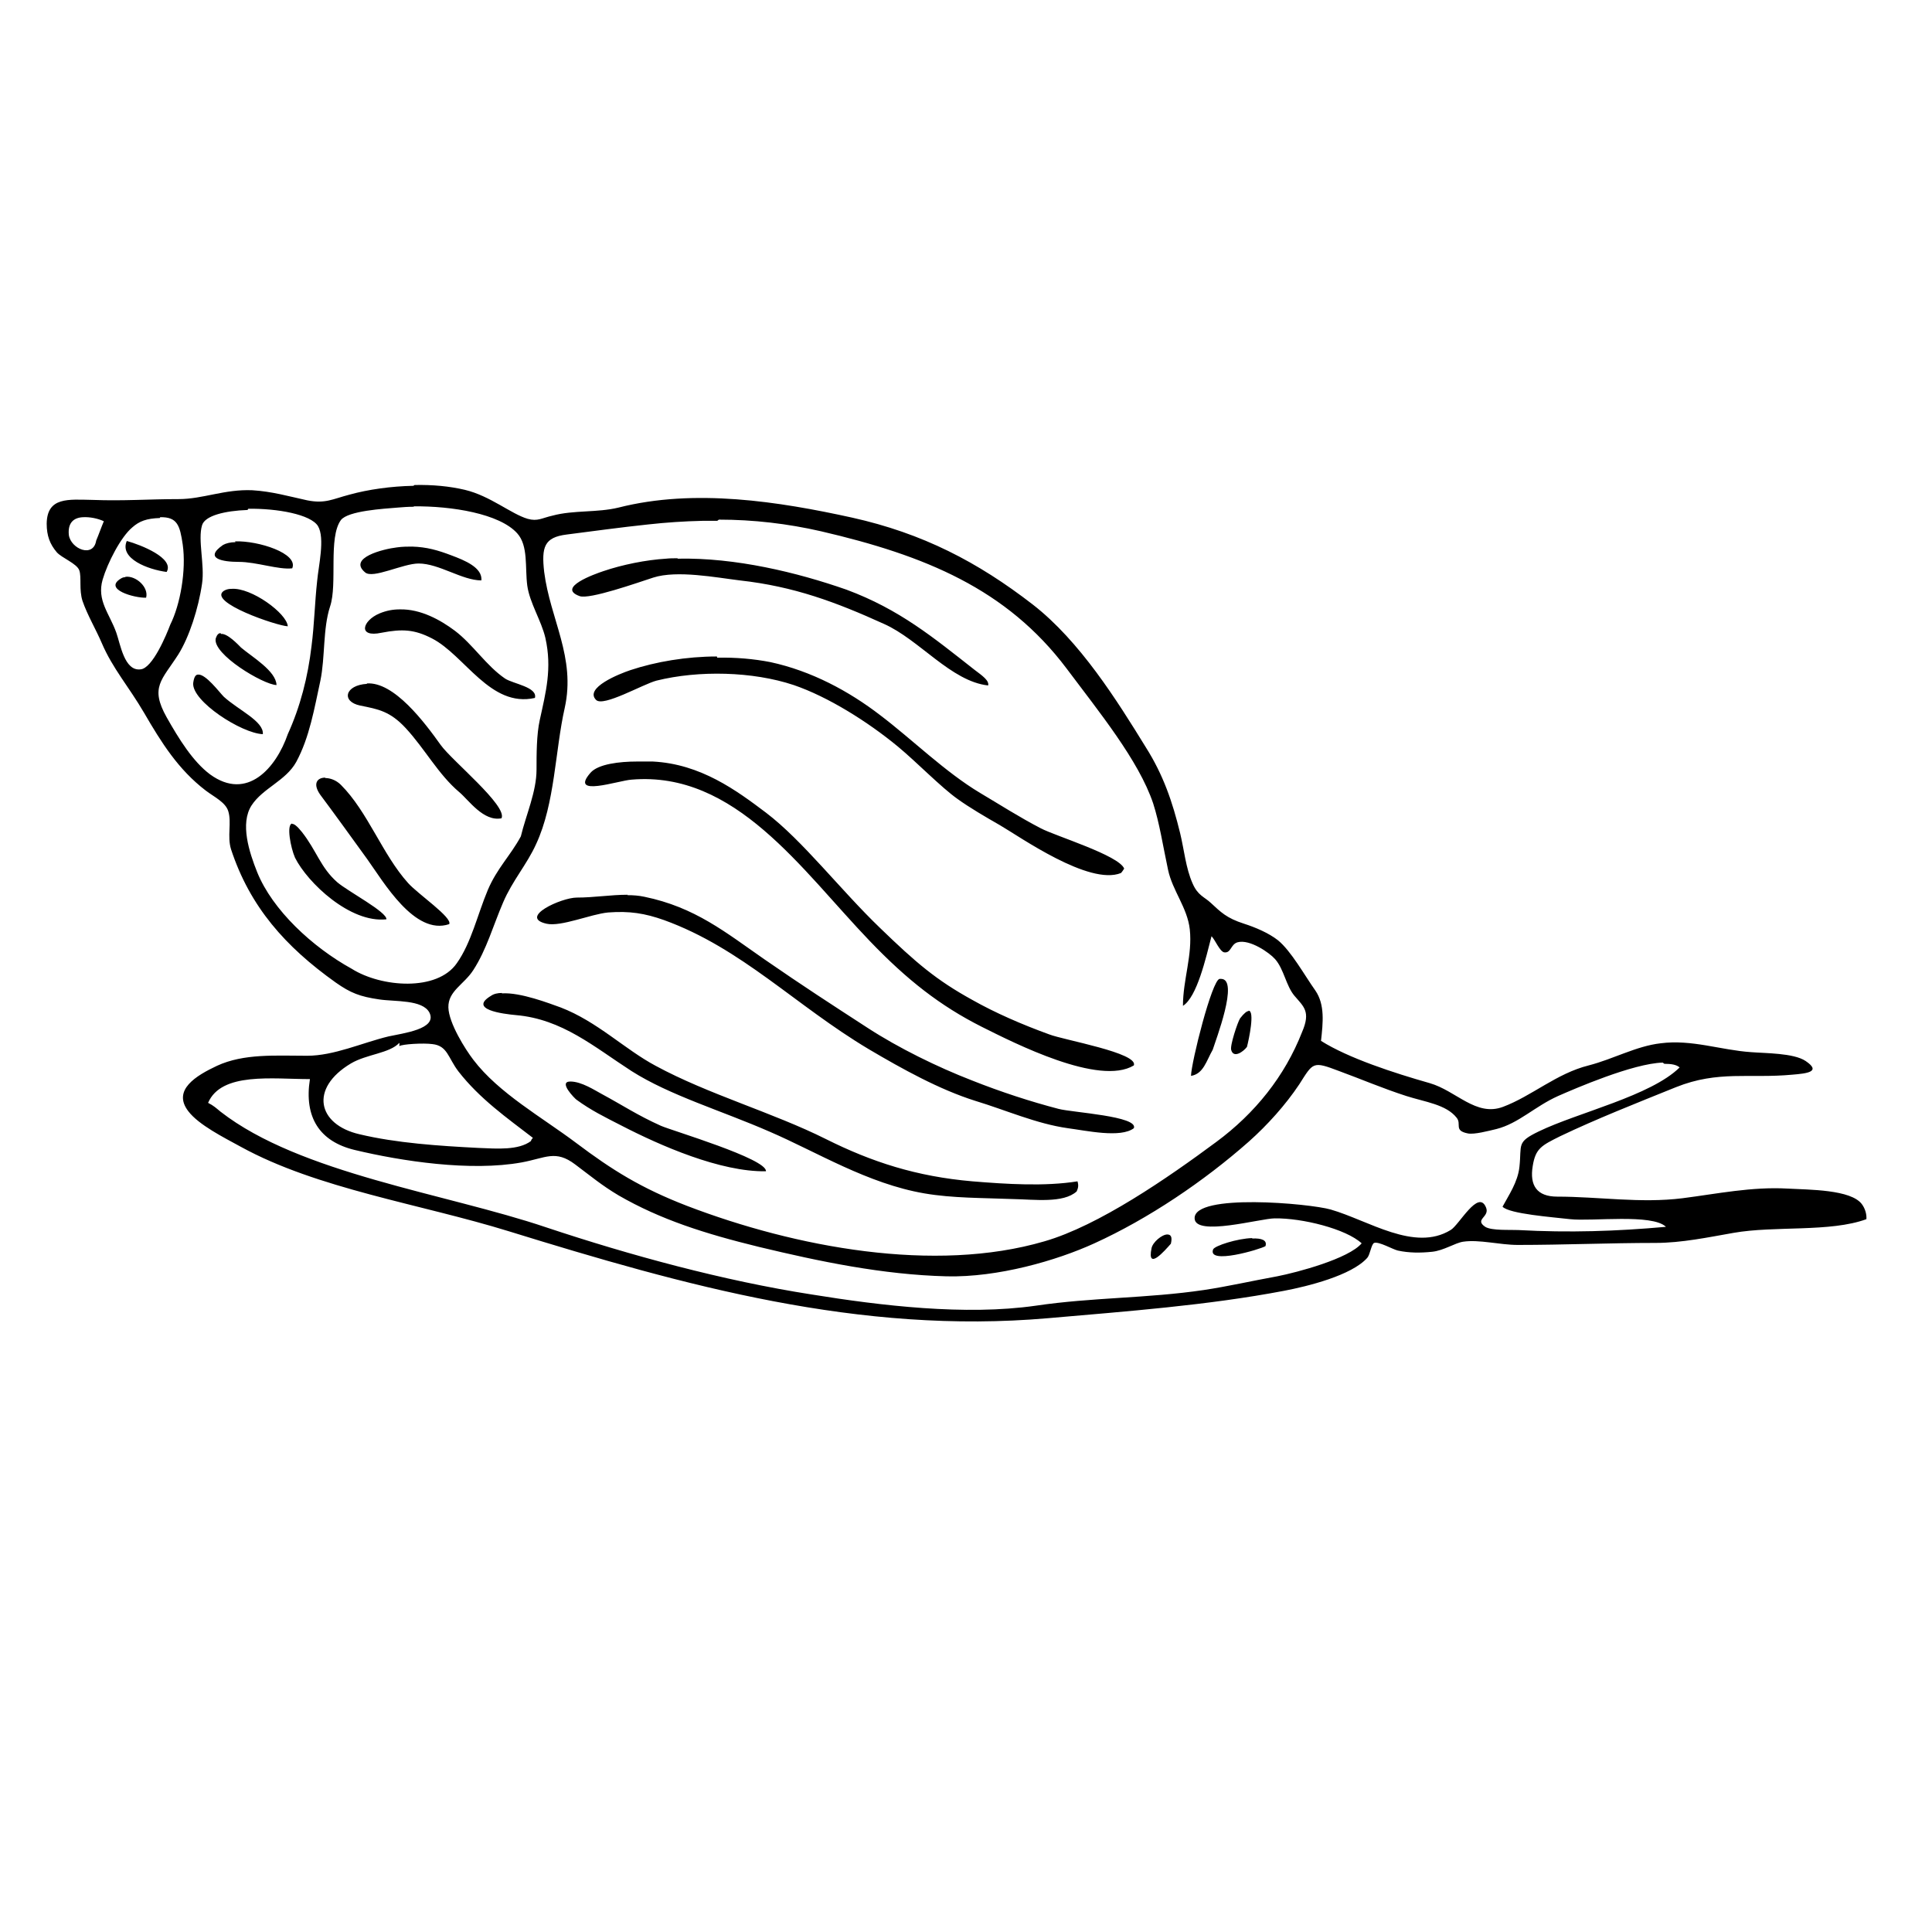
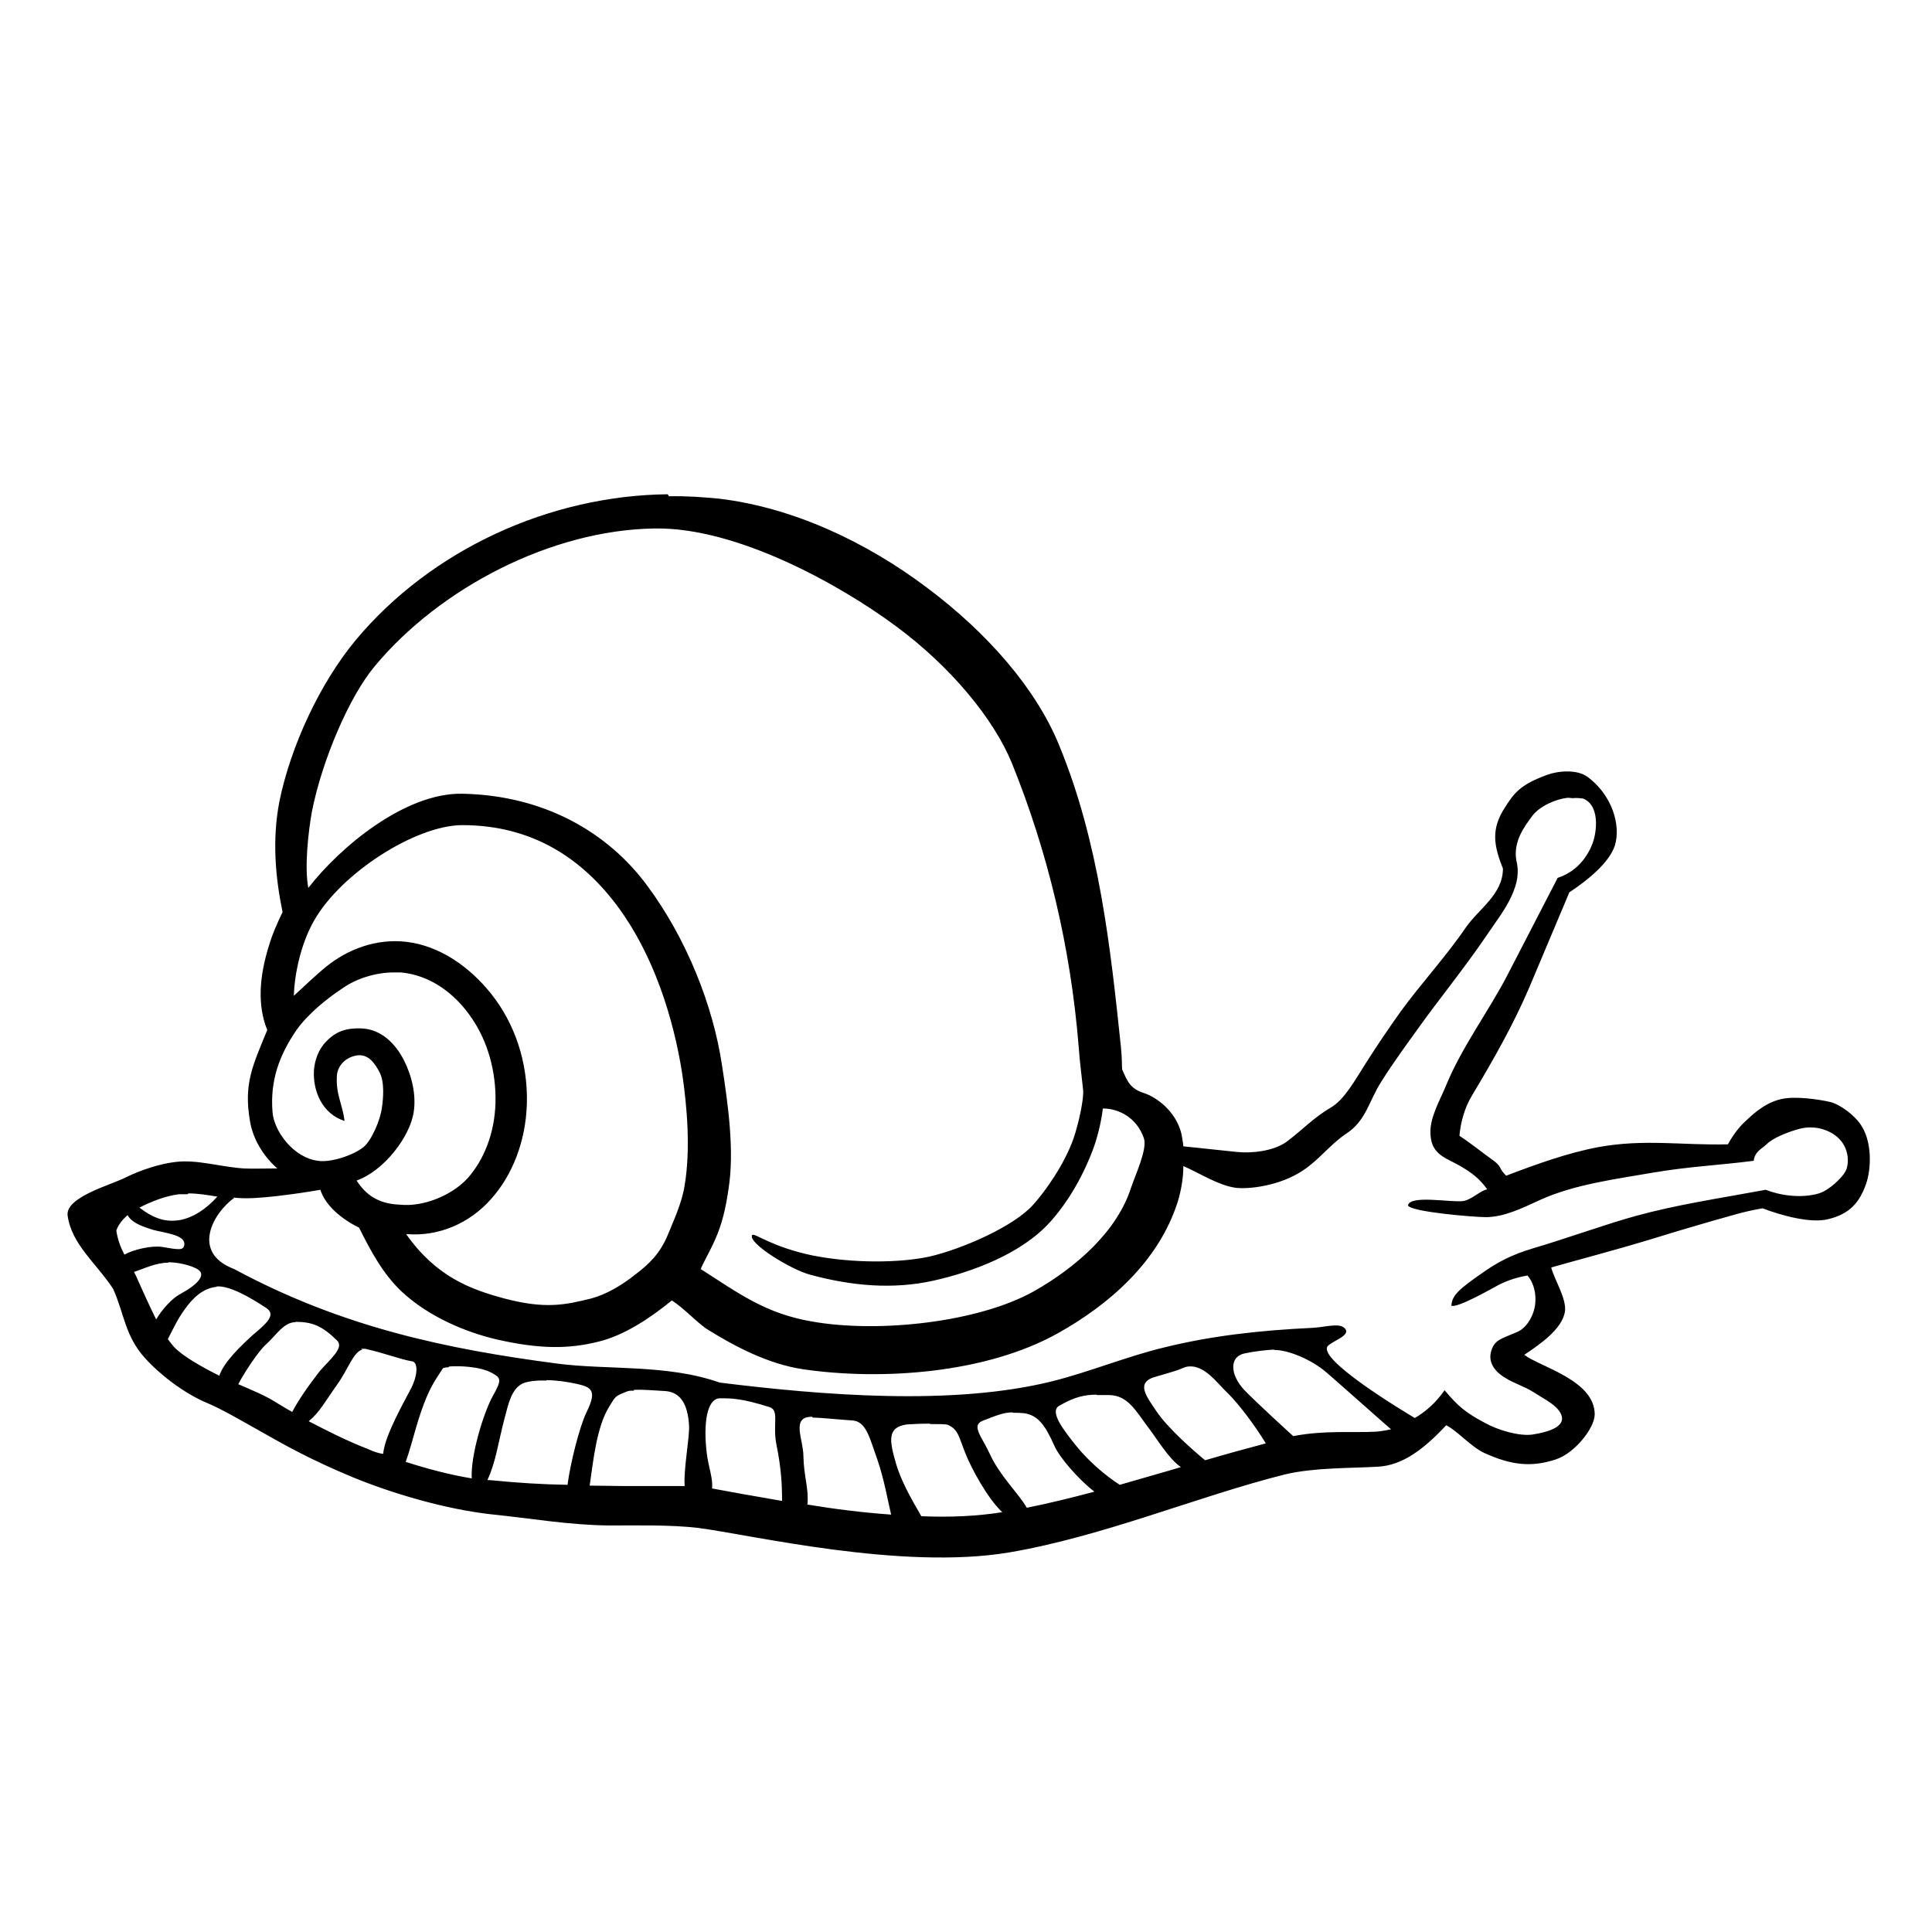
- <svg xmlns="http://www.w3.org/2000/svg" version="1.1" width="100%" height="100%" viewBox="0 0 48 48" id="Layer_1">
-   <defs id="defs35" />
-   <path d="m 10.27,12.07 c -0.55,0.01 -1.12,0.09 -1.59,0.22 -0.42,0.11 -0.60,0.23 -1.05,0.14 -0.46,-0.10 -0.87,-0.22 -1.36,-0.25 -0.69,-0.03 -1.23,0.22 -1.83,0.22 -0.75,0 -1.37,0.05 -2.14,0.02 -0.60,-0.01 -1.13,-0.08 -1.14,0.59 -0.00,0.30 0.08,0.51 0.25,0.71 0.12,0.14 0.50,0.28 0.56,0.45 0.06,0.17 -0.01,0.48 0.08,0.76 0.12,0.35 0.34,0.72 0.48,1.05 0.27,0.63 0.67,1.08 1.05,1.73 0.43,0.74 0.85,1.41 1.53,1.93 0.21,0.16 0.49,0.29 0.56,0.51 0.09,0.28 -0.03,0.63 0.07,0.95 0.47,1.43 1.35,2.42 2.60,3.31 0.37,0.26 0.60,0.35 1.08,0.42 0.39,0.06 1.08,-5.12e-4 1.25,0.33 0.20,0.41 -0.66,0.51 -1.02,0.59 -0.66,0.16 -1.35,0.48 -2.02,0.48 -0.78,-0.00 -1.57,-0.06 -2.24,0.25 -0.51,0.24 -1.12,0.60 -0.71,1.13 0.26,0.34 0.88,0.65 1.30,0.88 1.91,1.05 4.46,1.42 6.66,2.10 4.37,1.35 8.71,2.57 13.40,2.16 1.95,-0.17 3.97,-0.32 5.86,-0.68 0.58,-0.11 1.68,-0.38 2.07,-0.82 0.07,-0.08 0.10,-0.34 0.17,-0.37 0.12,-0.04 0.46,0.16 0.59,0.19 0.28,0.06 0.56,0.06 0.85,0.03 0.29,-0.03 0.57,-0.22 0.77,-0.25 0.40,-0.06 0.91,0.08 1.36,0.08 1.14,0 2.29,-0.05 3.42,-0.05 0.65,0 1.31,-0.14 1.94,-0.25 1.02,-0.18 2.40,-0.01 3.30,-0.34 0.01,-0.12 -0.03,-0.26 -0.11,-0.37 -0.27,-0.37 -1.32,-0.36 -1.85,-0.39 -0.89,-0.05 -1.75,0.13 -2.61,0.24 -1.04,0.13 -2.09,-0.04 -3.11,-0.04 -0.51,0 -0.69,-0.28 -0.61,-0.76 0.07,-0.44 0.22,-0.51 0.68,-0.74 0.90,-0.43 1.89,-0.82 2.88,-1.22 1.05,-0.42 1.82,-0.21 2.89,-0.31 0.36,-0.03 0.73,-0.07 0.33,-0.34 -0.30,-0.20 -1.00,-0.19 -1.36,-0.22 -0.74,-0.05 -1.47,-0.32 -2.24,-0.22 -0.61,0.07 -1.17,0.39 -1.79,0.55 -0.80,0.20 -1.41,0.76 -2.13,1.03 -0.67,0.25 -1.16,-0.40 -1.82,-0.59 -0.88,-0.25 -2.02,-0.62 -2.70,-1.05 0.05,-0.45 0.10,-0.90 -0.14,-1.25 -0.27,-0.38 -0.60,-0.98 -0.93,-1.25 -0.23,-0.18 -0.56,-0.32 -0.84,-0.41 -0.44,-0.14 -0.58,-0.29 -0.83,-0.52 -0.16,-0.15 -0.32,-0.18 -0.45,-0.48 -0.17,-0.38 -0.21,-0.84 -0.31,-1.25 -0.19,-0.78 -0.42,-1.45 -0.85,-2.13 -0.72,-1.17 -1.64,-2.64 -2.81,-3.55 -1.37,-1.06 -2.74,-1.77 -4.49,-2.16 -1.82,-0.40 -3.91,-0.73 -5.80,-0.25 -0.53,0.13 -1.12,0.06 -1.64,0.20 -0.27,0.06 -0.37,0.15 -0.62,0.08 -0.41,-0.12 -0.93,-0.57 -1.56,-0.72 -0.38,-0.09 -0.81,-0.13 -1.25,-0.12 z m 0.01,0.51 c 0.94,-0.01 2.13,0.18 2.57,0.67 0.28,0.31 0.19,0.85 0.25,1.30 0.06,0.43 0.35,0.87 0.45,1.30 0.17,0.76 0.01,1.35 -0.14,2.04 -0.08,0.36 -0.08,0.85 -0.08,1.23 0,0.55 -0.26,1.12 -0.39,1.66 -0.26,0.48 -0.59,0.79 -0.82,1.33 -0.26,0.62 -0.41,1.31 -0.77,1.82 -0.49,0.71 -1.88,0.60 -2.61,0.14 C 7.76,23.53 6.77,22.61 6.39,21.67 6.19,21.17 5.96,20.46 6.25,20.01 6.53,19.58 7.10,19.40 7.36,18.93 7.69,18.32 7.81,17.60 7.96,16.91 8.08,16.33 8.02,15.62 8.20,15.07 8.39,14.51 8.15,13.36 8.47,12.92 8.65,12.69 9.53,12.64 9.89,12.61 10.01,12.60 10.14,12.59 10.28,12.59 z m -4.11,0.06 c 0.72,-0.01 1.55,0.14 1.73,0.43 0.18,0.30 0.01,1.01 -0.02,1.36 -0.06,0.54 -0.07,1.08 -0.14,1.62 -0.09,0.77 -0.28,1.51 -0.59,2.19 C 6.86,19.08 6.14,19.91 5.22,19.24 4.79,18.92 4.44,18.35 4.14,17.82 3.72,17.07 4.02,16.90 4.43,16.26 c 0.27,-0.43 0.50,-1.14 0.59,-1.76 0.07,-0.46 -0.11,-1.09 0,-1.45 0.07,-0.24 0.57,-0.36 1.13,-0.38 z m -2.19,0.21 c 0.43,-0.01 0.49,0.21 0.56,0.68 0.09,0.64 -0.06,1.49 -0.31,1.99 -0.09,0.24 -0.44,1.09 -0.74,1.11 C 3.09,16.68 2.99,16.00 2.89,15.72 2.72,15.24 2.40,14.92 2.55,14.40 2.67,13.99 3.00,13.34 3.29,13.10 3.46,12.95 3.64,12.88 3.97,12.87 z m -1.92,0.00 c 0.17,-0.01 0.37,0.03 0.52,0.10 -0.06,0.14 -0.13,0.34 -0.19,0.48 -0.07,0.44 -0.63,0.21 -0.68,-0.14 -0.03,-0.31 0.13,-0.43 0.35,-0.44 z m 15.80,0.06 c 0.86,0.00 1.71,0.10 2.54,0.29 2.58,0.60 4.61,1.43 6.10,3.41 0.80,1.07 1.79,2.28 2.15,3.35 0.16,0.50 0.24,1.04 0.37,1.65 0.11,0.52 0.48,0.94 0.54,1.48 0.07,0.64 -0.17,1.25 -0.17,1.90 0.35,-0.22 0.57,-1.19 0.71,-1.73 0.09,0.09 0.20,0.37 0.31,0.40 0.18,0.03 0.16,-0.20 0.34,-0.25 0.30,-0.08 0.79,0.26 0.93,0.42 0.22,0.25 0.27,0.66 0.48,0.91 0.23,0.27 0.41,0.39 0.19,0.90 l 0,0.00 c -0.43,1.10 -1.17,2.02 -2.13,2.73 -1.20,0.89 -2.92,2.08 -4.27,2.47 -2.73,0.80 -6.19,0.15 -8.88,-0.88 -1.14,-0.44 -1.86,-0.89 -2.75,-1.56 -0.85,-0.64 -1.93,-1.24 -2.56,-2.07 -0.20,-0.26 -0.61,-0.91 -0.62,-1.30 -0.01,-0.41 0.39,-0.57 0.62,-0.93 0.33,-0.51 0.49,-1.10 0.74,-1.68 0.23,-0.54 0.59,-0.94 0.82,-1.45 0.47,-1.01 0.47,-2.32 0.71,-3.38 0.28,-1.26 -0.36,-2.20 -0.51,-3.38 -0.07,-0.62 -0.00,-0.86 0.56,-0.93 0.63,-0.08 1.35,-0.18 2.02,-0.25 0.45,-0.05 0.90,-0.08 1.35,-0.09 0.12,-0.00 0.24,-0.00 0.37,-0.00 z M 3.15,13.44 C 2.96,13.88 3.68,14.15 4.14,14.21 4.34,13.87 3.51,13.54 3.15,13.44 z m 2.70,0.03 c -0.13,0.00 -0.24,0.03 -0.31,0.07 -0.49,0.34 0.00,0.42 0.39,0.42 0.44,-8.62e-4 0.99,0.20 1.33,0.16 0.16,-0.37 -0.84,-0.69 -1.42,-0.67 z m 4.39,0.11 c -0.11,-0.00 -0.24,0.00 -0.38,0.02 -0.34,0.04 -1.22,0.26 -0.79,0.62 0.19,0.17 0.94,-0.22 1.33,-0.22 0.51,0.00 1.08,0.42 1.56,0.42 0.03,-0.32 -0.42,-0.50 -0.74,-0.62 -0.34,-0.13 -0.62,-0.21 -0.98,-0.22 z m 6.59,0.29 c -0.09,0.00 -0.19,0.00 -0.28,0.01 -0.50,0.03 -1.09,0.15 -1.56,0.31 -0.21,0.07 -1.17,0.41 -0.59,0.62 0.24,0.09 1.43,-0.33 1.83,-0.46 0.59,-0.19 1.57,0.00 2.15,0.07 1.35,0.15 2.39,0.54 3.58,1.08 0.88,0.39 1.67,1.43 2.59,1.53 0.03,-0.12 -0.14,-0.24 -0.34,-0.39 -1.02,-0.80 -1.86,-1.50 -3.18,-1.99 C 19.80,14.22 18.27,13.85 16.84,13.88 z M 3.11,14.34 c -0.03,0.00 -0.07,0.01 -0.10,0.03 -0.46,0.27 0.33,0.49 0.62,0.48 0.07,-0.26 -0.25,-0.55 -0.51,-0.52 z m 2.63,0.29 c -0.07,0.00 -0.13,0.02 -0.18,0.05 -0.41,0.28 1.32,0.87 1.59,0.88 -0.02,-0.32 -0.91,-0.97 -1.40,-0.93 z m 4.19,0.51 c -0.17,0.00 -0.33,0.03 -0.50,0.10 -0.43,0.18 -0.55,0.61 0.05,0.48 0.52,-0.10 0.82,-0.08 1.25,0.14 0.82,0.42 1.45,1.73 2.56,1.48 0.07,-0.27 -0.54,-0.35 -0.74,-0.48 -0.47,-0.32 -0.80,-0.85 -1.25,-1.19 -0.36,-0.27 -0.85,-0.54 -1.36,-0.53 z m -4.45,0.59 c -0.05,0.00 -0.09,0.04 -0.12,0.13 -0.09,0.39 1.18,1.15 1.51,1.16 C 6.86,16.67 6.26,16.32 5.99,16.09 5.92,16.02 5.65,15.73 5.49,15.75 z m 12.33,0.58 c -0.75,0.00 -1.52,0.13 -2.15,0.34 -0.27,0.09 -1.15,0.44 -0.85,0.74 0.18,0.18 1.16,-0.39 1.50,-0.48 1.05,-0.26 2.39,-0.23 3.41,0.11 0.85,0.29 1.84,0.91 2.59,1.53 0.47,0.39 1.07,1.01 1.48,1.30 0.29,0.21 0.70,0.45 1.05,0.65 0.50,0.29 2.22,1.51 3.01,1.19 0.03,-0.03 0.06,-0.08 0.08,-0.11 C 27.80,21.25 26.22,20.77 25.86,20.58 25.32,20.30 24.84,19.99 24.35,19.70 23.48,19.18 22.65,18.36 21.87,17.77 21.09,17.17 20.16,16.67 19.14,16.45 18.73,16.37 18.28,16.33 17.82,16.34 z M 4.92,16.76 c -0.06,0.00 -0.10,0.06 -0.12,0.21 -0.04,0.45 1.20,1.25 1.73,1.27 C 6.56,17.92 5.92,17.64 5.56,17.31 5.45,17.20 5.11,16.74 4.92,16.76 z m 4.20,0.23 c -0.55,0.03 -0.65,0.44 -0.17,0.54 0.45,0.09 0.74,0.14 1.13,0.56 0.48,0.52 0.81,1.15 1.33,1.59 0.23,0.19 0.60,0.74 1.05,0.65 0.15,-0.31 -1.23,-1.43 -1.51,-1.82 -0.40,-0.56 -1.16,-1.58 -1.84,-1.53 z m 6.70,1.93 c -0.42,0.00 -0.96,0.06 -1.15,0.28 -0.54,0.62 0.70,0.19 1.02,0.17 2.58,-0.22 4.22,2.24 5.92,4.01 0.93,0.97 1.75,1.61 2.78,2.13 0.82,0.41 2.92,1.48 3.78,0.96 0.12,-0.31 -1.74,-0.63 -2.10,-0.77 -0.69,-0.25 -1.35,-0.54 -1.90,-0.85 -0.91,-0.50 -1.41,-0.93 -2.30,-1.79 -0.99,-0.95 -1.92,-2.17 -2.84,-2.87 -0.73,-0.55 -1.62,-1.21 -2.81,-1.27 -0.10,-0.00 -0.23,-0.00 -0.38,-0.00 z m -7.74,0.40 c -0.20,0.00 -0.32,0.15 -0.12,0.43 0.30,0.40 0.77,1.05 1.16,1.59 0.41,0.57 1.18,1.91 2.04,1.62 0.09,-0.16 -0.78,-0.75 -1.02,-1.02 C 9.50,21.23 9.14,20.17 8.47,19.50 8.35,19.38 8.20,19.33 8.08,19.33 z m -0.82,1.14 c -0.15,0.02 -0.04,0.60 0.07,0.85 0.31,0.62 1.37,1.63 2.27,1.53 C 9.62,22.66 8.65,22.15 8.38,21.92 7.96,21.55 7.87,21.14 7.50,20.67 7.38,20.52 7.30,20.46 7.25,20.47 z m 8.33,1.77 c -0.42,-0.00 -0.83,0.07 -1.26,0.07 -0.38,0 -1.46,0.49 -0.75,0.65 0.36,0.08 1.10,-0.24 1.53,-0.28 0.53,-0.04 0.91,0.02 1.39,0.19 1.93,0.70 3.26,2.12 5.09,3.21 0.83,0.49 1.75,1.00 2.64,1.28 0.76,0.23 1.52,0.57 2.30,0.68 0.46,0.06 1.31,0.25 1.64,0 0.12,-0.30 -1.53,-0.39 -1.87,-0.48 -0.69,-0.18 -1.43,-0.42 -2.16,-0.71 -0.85,-0.33 -1.81,-0.80 -2.58,-1.30 -0.94,-0.61 -1.59,-1.03 -2.56,-1.70 -0.98,-0.68 -1.73,-1.30 -2.99,-1.56 -0.14,-0.03 -0.28,-0.04 -0.42,-0.04 z m 14.75,2.09 c -0.01,-2.59e-4 -0.02,3.7e-4 -0.04,0.00 -0.19,0.03 -0.70,2.06 -0.71,2.41 0.31,-0.05 0.38,-0.37 0.54,-0.65 0.07,-0.23 0.66,-1.75 0.21,-1.76 z M 12.47,24.67 c -0.10,0.00 -0.20,0.02 -0.27,0.07 -0.57,0.34 0.29,0.45 0.62,0.48 1.15,0.10 1.94,0.79 2.87,1.39 0.96,0.61 2.23,0.98 3.44,1.51 1.16,0.50 2.43,1.29 3.84,1.53 0.70,0.12 1.44,0.11 2.19,0.14 0.54,0.01 1.26,0.11 1.59,-0.19 l 0,-0.00 c 0.04,-0.09 0.05,-0.15 0.02,-0.25 -0.81,0.13 -1.76,0.07 -2.61,0 -1.39,-0.12 -2.50,-0.48 -3.64,-1.05 -1.32,-0.66 -2.92,-1.11 -4.23,-1.82 -0.77,-0.41 -1.45,-1.10 -2.36,-1.45 -0.28,-0.10 -1.00,-0.38 -1.46,-0.35 z m 18.55,0.45 c -0.04,-3.88e-4 -0.11,0.05 -0.21,0.18 -0.06,0.09 -0.26,0.69 -0.22,0.79 0.06,0.21 0.30,0.04 0.39,-0.08 0.05,-0.19 0.20,-0.90 0.04,-0.90 z M 9.92,25.91 c 0.01,0.01 -0.00,0.06 0,0.08 0.08,-0.05 0.60,-0.08 0.82,-0.05 0.38,0.04 0.39,0.34 0.65,0.68 0.53,0.68 1.20,1.15 1.85,1.65 -0.01,0.01 -0.04,0.04 -0.05,0.08 -0.31,0.23 -0.83,0.19 -1.30,0.17 C 10.91,28.47 9.85,28.40 8.93,28.18 7.89,27.94 7.68,27.04 8.72,26.42 9.11,26.19 9.68,26.17 9.92,25.91 z m 31.43,0.52 c 0.17,-0.00 0.30,0.02 0.38,0.09 -0.72,0.71 -2.53,1.12 -3.50,1.59 -0.56,0.27 -0.42,0.32 -0.48,0.88 -0.04,0.38 -0.27,0.71 -0.42,0.99 0.17,0.18 1.25,0.26 1.68,0.31 0.54,0.06 2.04,-0.14 2.38,0.19 -1.22,0.11 -2.41,0.15 -3.67,0.08 -0.20,-0.01 -0.66,0.02 -0.82,-0.08 -0.28,-0.19 0.12,-0.24 0.02,-0.48 -0.19,-0.47 -0.67,0.44 -0.88,0.56 -0.90,0.55 -2.04,-0.24 -2.98,-0.51 -0.52,-0.15 -3.40,-0.41 -3.38,0.22 0.01,0.46 1.64,0.00 1.99,0 0.68,-0.01 1.77,0.26 2.16,0.62 -0.32,0.38 -1.59,0.72 -2.10,0.82 -0.66,0.12 -1.22,0.25 -1.82,0.34 -1.42,0.21 -2.76,0.18 -4.18,0.39 -1.75,0.25 -3.84,-0.00 -5.57,-0.28 -2.18,-0.34 -4.50,-0.97 -6.60,-1.67 -2.49,-0.84 -6.10,-1.33 -8.08,-2.87 -0.11,-0.09 -0.17,-0.15 -0.31,-0.22 0.33,-0.77 1.60,-0.59 2.53,-0.59 -0.15,0.95 0.24,1.55 1.11,1.76 1.17,0.28 2.88,0.54 4.15,0.31 0.60,-0.11 0.84,-0.32 1.33,0.05 0.40,0.30 0.66,0.52 1.08,0.77 1.04,0.60 2.14,0.95 3.49,1.28 1.50,0.36 3.07,0.69 4.66,0.73 1.27,0.03 2.73,-0.39 3.67,-0.82 1.34,-0.61 2.72,-1.54 3.84,-2.53 0.46,-0.41 0.91,-0.91 1.25,-1.42 0.35,-0.55 0.33,-0.58 0.99,-0.33 0.52,0.19 1.08,0.43 1.67,0.62 0.47,0.15 0.99,0.21 1.25,0.54 0.13,0.16 -0.08,0.32 0.28,0.39 0.16,0.03 0.50,-0.06 0.71,-0.11 0.55,-0.14 0.95,-0.56 1.53,-0.82 0.41,-0.18 1.86,-0.81 2.60,-0.83 z m -27.18,0.44 c -0.31,0 0.11,0.42 0.15,0.45 0.37,0.27 0.70,0.43 1.13,0.65 0.95,0.49 2.45,1.15 3.58,1.13 0.03,-0.31 -2.34,-1.01 -2.61,-1.13 -0.58,-0.26 -0.95,-0.51 -1.47,-0.79 -0.17,-0.09 -0.50,-0.31 -0.78,-0.31 z m 14.83,3.80 c -0.13,0.00 -0.36,0.19 -0.39,0.34 -0.12,0.58 0.33,0.06 0.48,-0.11 0.04,-0.17 -0.00,-0.23 -0.09,-0.23 z m 2.11,0.09 c -0.37,0.01 -0.93,0.19 -0.97,0.28 -0.15,0.39 1.17,0.00 1.30,-0.08 0.05,-0.15 -0.10,-0.20 -0.33,-0.19 z" />
+ <svg xmlns="http://www.w3.org/2000/svg" version="1.1" width="100%" height="100%" viewBox="0 0 48 48" id="svg2">
+   <defs id="defs4" />
+   <path d="m 16.59,12.28 c -2.93,0.03 -5.87,1.37 -7.75,3.62 -0.89,1.07 -1.62,2.64 -1.90,4.02 -0.18,0.94 -0.10,1.87 0.08,2.74 -0.13,0.27 -0.25,0.54 -0.33,0.81 -0.25,0.78 -0.30,1.51 -0.05,2.12 -0.36,0.88 -0.59,1.33 -0.43,2.26 0.08,0.49 0.37,0.91 0.68,1.18 -0.32,0.00 -0.64,0.01 -0.83,0 -0.60,-0.04 -1.17,-0.23 -1.71,-0.16 -0.35,0.04 -0.84,0.19 -1.22,0.38 -0.37,0.19 -1.51,0.49 -1.45,0.95 0.10,0.72 0.71,1.18 1.13,1.82 0.28,0.62 0.29,1.17 0.80,1.73 0.36,0.40 0.97,0.87 1.52,1.10 0.39,0.16 0.98,0.51 1.34,0.71 0.65,0.37 1.26,0.71 2.29,1.14 1.00,0.41 2.29,0.79 3.42,0.92 1.07,0.11 1.95,0.27 2.96,0.28 0.70,0.00 1.51,-0.02 2.20,0.06 1.32,0.17 5.04,1.06 7.73,0.61 2.35,-0.40 4.67,-1.39 6.86,-1.94 0.72,-0.17 1.60,-0.15 2.30,-0.19 0.62,-0.03 1.16,-0.45 1.70,-1.03 0.27,0.13 0.62,0.54 0.95,0.69 0.66,0.30 1.16,0.36 1.77,0.16 0.47,-0.15 0.97,-0.78 0.97,-1.12 0.00,-0.85 -1.36,-1.18 -1.75,-1.48 0.39,-0.26 0.94,-0.64 1.01,-1.07 0.05,-0.32 -0.27,-0.81 -0.34,-1.10 0.59,-0.17 1.55,-0.42 2.44,-0.69 0.45,-0.14 1.02,-0.31 1.54,-0.46 0.48,-0.13 0.75,-0.23 1.27,-0.32 0.47,0.18 1.20,0.38 1.63,0.27 0.54,-0.13 0.78,-0.42 0.94,-0.87 0.13,-0.37 0.17,-1.08 -0.16,-1.52 -0.14,-0.19 -0.46,-0.45 -0.72,-0.52 -0.26,-0.06 -0.88,-0.16 -1.24,-0.07 -0.43,0.10 -0.75,0.43 -0.91,0.58 -0.15,0.14 -0.31,0.37 -0.40,0.54 -1.13,0.03 -2.07,-0.14 -3.22,0.07 -0.75,0.14 -1.53,0.42 -2.29,0.71 -0.19,-0.19 -0.10,-0.20 -0.28,-0.35 -0.36,-0.26 -0.63,-0.48 -0.88,-0.64 0.02,-0.29 0.12,-0.69 0.31,-1.00 0.52,-0.87 1.03,-1.76 1.43,-2.70 l 0.99,-2.35 c 0.47,-0.31 0.99,-0.74 1.13,-1.16 0.16,-0.52 -0.08,-1.27 -0.68,-1.71 -0.26,-0.19 -0.73,-0.15 -1.00,-0.05 -0.69,0.25 -0.83,0.47 -1.05,0.81 -0.35,0.54 -0.28,0.94 -0.05,1.52 -0.00,0.64 -0.60,1.00 -0.92,1.46 -0.49,0.72 -1.15,1.44 -1.62,2.09 -0.32,0.45 -0.59,0.85 -0.87,1.29 -0.28,0.44 -0.53,0.90 -0.87,1.10 -0.43,0.25 -0.72,0.57 -1.10,0.85 -0.32,0.23 -0.87,0.29 -1.23,0.25 L 29.40,28.48 c -0.01,-0.11 -0.03,-0.22 -0.05,-0.32 -0.14,-0.56 -0.62,-0.90 -0.92,-1.00 -0.35,-0.11 -0.42,-0.29 -0.55,-0.59 -0.01,-0.08 -0.00,-0.25 -0.03,-0.55 -0.26,-2.48 -0.54,-5.08 -1.53,-7.49 -0.57,-1.41 -1.78,-2.80 -3.29,-3.93 -1.50,-1.13 -3.32,-1.99 -5.16,-2.21 -0.41,-0.04 -0.83,-0.07 -1.25,-0.06 z m -0.31,0.85 c 2.01,-0.03 4.55,1.37 5.97,2.42 1.37,1.01 2.44,2.31 2.89,3.41 0.89,2.20 1.46,4.57 1.66,7.05 0.03,0.42 0.07,0.68 0.11,1.07 0.02,0.23 -0.11,0.83 -0.24,1.21 -0.23,0.65 -0.71,1.32 -1.00,1.64 -0.48,0.54 -1.76,1.10 -2.58,1.29 -0.74,0.16 -1.91,0.17 -2.91,-0.03 -1.00,-0.21 -1.41,-0.55 -1.49,-0.51 -0.14,0.19 0.97,0.87 1.44,0.99 1.03,0.28 2.05,0.37 3.05,0.15 0.95,-0.21 2.19,-0.66 2.91,-1.46 0.46,-0.51 0.84,-1.18 1.09,-1.87 0.11,-0.32 0.19,-0.68 0.22,-0.95 0.39,0 0.84,0.22 1.02,0.74 0.09,0.27 -0.21,0.90 -0.32,1.23 -0.34,1.06 -1.32,1.95 -2.41,2.57 -1.37,0.77 -3.86,1.05 -5.53,0.75 -1.16,-0.20 -1.84,-0.72 -2.75,-1.30 0.05,-0.14 0.22,-0.42 0.36,-0.74 0.17,-0.38 0.26,-0.77 0.33,-1.25 0.15,-0.95 -0.01,-2.09 -0.16,-3.06 -0.22,-1.49 -0.88,-3.16 -1.87,-4.49 -0.98,-1.32 -2.56,-2.23 -4.58,-2.27 -1.42,-0.03 -3.04,1.32 -3.83,2.34 -0.10,-0.52 -0.00,-1.40 0.09,-1.90 0.25,-1.26 0.92,-2.85 1.57,-3.62 1.61,-1.93 4.37,-3.37 6.93,-3.41 z m 22.79,6.70 c 0.10,-0.01 0.19,-0.00 0.26,0.01 0.42,0.16 0.35,0.83 0.23,1.13 -0.16,0.41 -0.46,0.71 -0.86,0.84 l -1.23,2.38 c -0.46,0.90 -1.14,1.80 -1.54,2.77 -0.16,0.39 -0.42,0.82 -0.39,1.23 0.03,0.53 0.42,0.58 0.79,0.81 0.22,0.13 0.43,0.28 0.62,0.55 -0.16,0.02 -0.39,0.26 -0.60,0.29 -0.31,0.04 -1.32,-0.16 -1.37,0.11 0.08,0.16 1.64,0.29 1.95,0.29 0.45,-0.01 0.86,-0.21 1.36,-0.44 0.85,-0.38 1.88,-0.51 2.80,-0.67 0.89,-0.15 1.62,-0.18 2.48,-0.29 0.03,-0.24 0.21,-0.30 0.33,-0.42 0.12,-0.12 0.43,-0.27 0.79,-0.37 0.39,-0.11 0.79,0.02 1.01,0.25 0.26,0.27 0.24,0.66 0.14,0.82 -0.09,0.15 -0.39,0.45 -0.65,0.53 -0.44,0.13 -0.97,0.05 -1.32,-0.09 -1.20,0.22 -2.21,0.37 -3.23,0.65 -0.73,0.20 -1.69,0.55 -2.57,0.81 -0.50,0.15 -0.85,0.33 -1.22,0.59 -0.59,0.41 -0.78,0.57 -0.79,0.83 0.15,0.06 0.96,-0.40 1.18,-0.52 0.24,-0.12 0.47,-0.19 0.71,-0.23 0.17,0.20 0.22,0.48 0.19,0.72 -0.04,0.31 -0.23,0.59 -0.44,0.68 -0.41,0.18 -0.58,0.19 -0.66,0.51 -0.07,0.30 0.16,0.52 0.37,0.64 0.21,0.13 0.47,0.21 0.66,0.33 0.25,0.16 0.51,0.29 0.64,0.45 0.18,0.22 0.19,0.49 -0.63,0.62 -0.33,0.05 -0.87,-0.11 -1.19,-0.29 -0.49,-0.26 -0.67,-0.42 -1.00,-0.81 -0.20,0.29 -0.46,0.53 -0.74,0.69 -0.32,-0.19 -2.49,-1.50 -2.15,-1.80 0.16,-0.14 0.57,-0.26 0.41,-0.43 -0.14,-0.14 -0.46,-0.03 -0.80,-0.01 -1.27,0.06 -2.49,0.19 -3.70,0.49 -0.91,0.22 -1.83,0.60 -2.74,0.83 -2.49,0.63 -5.78,0.35 -8.29,0.04 -1.30,-0.46 -2.78,-0.31 -4.02,-0.47 -2.75,-0.36 -5.35,-0.90 -8.04,-2.35 -1.09,-0.41 -0.52,-1.40 0,-1.77 -0.03,-0.01 -0.07,-0.01 -0.11,-0.02 0.12,0.02 0.26,0.03 0.38,0.03 0.55,0.01 1.71,-0.18 1.87,-0.21 0.12,0.39 0.53,0.73 0.96,0.94 0.31,0.62 0.60,1.15 1.05,1.58 0.67,0.63 1.60,1.02 2.38,1.20 1.06,0.24 1.78,0.24 2.53,0.05 0.61,-0.15 1.25,-0.56 1.81,-1.02 0.31,0.19 0.65,0.58 0.92,0.74 0.65,0.40 1.47,0.84 2.35,0.97 1.93,0.28 4.53,0.11 6.33,-0.90 1.25,-0.70 2.49,-1.76 2.97,-3.26 0.09,-0.30 0.14,-0.60 0.14,-0.89 0.43,0.19 0.87,0.48 1.30,0.54 0.31,0.04 1.09,-0.04 1.67,-0.43 0.40,-0.26 0.68,-0.65 1.07,-0.91 0.50,-0.32 0.57,-0.82 0.88,-1.30 0.30,-0.48 0.67,-0.98 0.95,-1.37 0.45,-0.63 1.12,-1.46 1.63,-2.21 0.25,-0.37 0.50,-0.69 0.65,-1.02 0.15,-0.33 0.20,-0.59 0.12,-0.91 -0.07,-0.45 0.19,-0.81 0.40,-1.09 0.18,-0.24 0.58,-0.42 0.89,-0.45 z M 11.48,20.50 c 1.78,-4.35e-4 3.01,0.86 3.88,2.04 0.87,1.18 1.37,2.73 1.59,4.14 0.12,0.82 0.21,1.87 0.06,2.77 -0.07,0.45 -0.29,0.91 -0.41,1.21 -0.20,0.49 -0.48,0.75 -0.81,1.00 -0.35,0.28 -0.73,0.50 -1.10,0.60 -0.65,0.16 -1.14,0.27 -2.16,0 -0.86,-0.23 -1.70,-0.55 -2.44,-1.60 0.81,0.07 1.58,-0.27 2.11,-0.87 0.53,-0.59 0.86,-1.43 0.89,-2.36 0.03,-1.05 -0.31,-2.01 -0.88,-2.73 -0.54,-0.68 -1.28,-1.20 -2.11,-1.30 -0.76,-0.09 -1.47,0.19 -2.00,0.62 -0.20,0.16 -0.65,0.58 -0.80,0.72 0.01,-0.43 0.14,-1.24 0.51,-1.88 0.67,-1.17 2.52,-2.36 3.68,-2.36 z M 9.78,24.16 c 0.06,-7.44e-4 0.12,0.00 0.18,0.00 0.69,0.06 1.33,0.49 1.77,1.15 0.38,0.56 0.60,1.30 0.58,2.09 -0.02,0.76 -0.29,1.42 -0.69,1.87 -0.40,0.44 -1.12,0.72 -1.68,0.66 C 9.38,29.91 9.08,29.67 8.86,29.33 9.54,29.09 10.19,28.24 10.28,27.62 10.34,27.21 10.24,26.75 10.04,26.35 9.84,25.95 9.48,25.56 8.96,25.55 8.61,25.54 8.35,25.62 8.11,25.87 7.91,26.07 7.82,26.34 7.80,26.59 c -0.03,0.51 0.20,1.08 0.76,1.26 -0.05,-0.42 -0.22,-0.66 -0.19,-1.12 0.01,-0.24 0.21,-0.47 0.51,-0.51 0.26,-0.03 0.42,0.17 0.55,0.42 0.13,0.25 0.09,0.66 0.06,0.87 -0.04,0.33 -0.27,0.84 -0.46,0.99 -0.26,0.21 -0.83,0.39 -1.13,0.34 C 7.28,28.76 6.80,28.09 6.77,27.62 6.71,26.86 6.93,26.23 7.36,25.60 7.64,25.20 8.12,24.81 8.50,24.56 8.85,24.31 9.34,24.16 9.78,24.16 z m -5.10,5.49 c 0.24,-0.00 0.48,0.04 0.72,0.08 -0.30,0.33 -0.61,0.52 -0.92,0.58 -0.35,0.06 -0.64,-0.02 -1.02,-0.31 0.00,-0.00 0.01,-0.00 0.01,-0.00 0.29,-0.15 0.65,-0.29 0.98,-0.33 0.06,-0.00 0.14,-0.00 0.21,-0.00 z M 3.17,30.19 c 0.08,0.15 0.27,0.26 0.65,0.37 0.27,0.07 0.76,0.12 0.76,0.34 0.00,0.18 -0.14,0.15 -0.55,0.08 -0.26,-0.04 -0.70,0.06 -0.94,0.19 C 3.00,31.00 2.92,30.79 2.89,30.57 2.94,30.43 3.04,30.30 3.17,30.19 z m 1.01,1.17 c 0.31,0 0.73,0.12 0.80,0.24 0.07,0.11 -0.04,0.30 -0.52,0.56 -0.18,0.10 -0.42,0.35 -0.58,0.62 -0.17,-0.34 -0.34,-0.72 -0.51,-1.10 -0.01,-0.02 -0.03,-0.05 -0.04,-0.08 0.25,-0.08 0.54,-0.23 0.86,-0.23 z m 1.20,0.60 c 0.33,-0.02 0.83,0.27 1.24,0.54 0.25,0.17 -0.01,0.39 -0.33,0.66 C 6.01,33.41 5.55,33.85 5.45,34.18 4.99,33.95 4.52,33.68 4.32,33.46 4.27,33.40 4.22,33.34 4.17,33.27 4.32,32.98 4.42,32.76 4.59,32.53 4.81,32.22 5.06,32.00 5.39,31.97 z m 1.95,0.88 c 0.43,0.00 0.67,0.10 1.04,0.46 0.19,0.18 -0.15,0.45 -0.43,0.77 C 7.63,34.47 7.40,34.81 7.26,35.08 7.14,35.01 7.03,34.95 6.92,34.88 6.60,34.67 6.24,34.53 5.92,34.39 6.07,34.10 6.42,33.57 6.61,33.40 6.85,33.19 7.05,32.84 7.35,32.85 z m 1.64,0.67 c 0.03,-0.00 0.07,-0.00 0.10,0 0.46,0.10 0.90,0.27 1.16,0.31 0.14,0.01 0.17,0.28 -0.00,0.64 -0.17,0.34 -0.67,1.19 -0.71,1.66 C 9.41,36.11 9.27,36.06 9.14,36.00 8.60,35.79 8.11,35.54 7.67,35.31 7.94,35.09 8.07,34.83 8.39,34.38 8.64,34.03 8.78,33.59 9.00,33.53 z m 22.68,0.03 c 0.32,-0.01 0.92,0.22 1.32,0.57 0.46,0.40 1.47,1.30 1.59,1.40 -0.13,0.03 -0.26,0.05 -0.38,0.06 -0.57,0.03 -1.27,-0.04 -2.05,0.11 -0.11,-0.10 -0.88,-0.80 -1.21,-1.14 -0.36,-0.38 -0.38,-0.82 -0.02,-0.91 0.27,-0.06 0.56,-0.09 0.76,-0.10 z m -20.49,0.41 c 0.25,-0.02 0.77,-10e-4 1.06,0.16 0.22,0.12 0.26,0.16 0.02,0.58 -0.23,0.42 -0.55,1.47 -0.52,2.04 -0.55,-0.09 -1.11,-0.24 -1.64,-0.41 0.18,-0.50 0.29,-1.10 0.55,-1.68 0.13,-0.29 0.25,-0.45 0.37,-0.64 0.00,-0.01 0.06,-0.03 0.14,-0.03 z m 18.37,0.00 c 0.39,-0.04 0.70,0.40 0.95,0.64 0.45,0.44 0.91,1.17 0.97,1.27 -0.49,0.13 -1.00,0.27 -1.51,0.42 -0.29,-0.24 -0.94,-0.81 -1.21,-1.22 -0.26,-0.38 -0.48,-0.68 -0.10,-0.83 0.08,-0.03 0.61,-0.17 0.73,-0.23 0.06,-0.02 0.11,-0.05 0.17,-0.05 z m -15.95,0.34 c 0.24,0.00 0.51,0.04 0.74,0.09 0.36,0.08 0.53,0.15 0.25,0.71 -0.17,0.35 -0.40,1.26 -0.47,1.80 -0.62,-0.01 -1.26,-0.05 -1.85,-0.11 -0.04,-0.00 -0.09,-0.01 -0.14,-0.01 0.21,-0.45 0.26,-0.90 0.43,-1.55 0.09,-0.34 0.17,-0.72 0.45,-0.85 0.12,-0.05 0.33,-0.08 0.58,-0.07 z m 2.17,0.24 c 0.19,-0.01 0.45,0.01 0.77,0.03 0.36,0.02 0.57,0.29 0.60,0.87 0.01,0.32 -0.14,1.07 -0.11,1.49 -0.07,-0.00 -0.12,9.27e-4 -0.20,0 -0.36,-0.00 -0.82,0.00 -1.32,0 -0.26,-0.00 -0.55,-0.01 -0.84,-0.01 0.09,-0.61 0.17,-1.46 0.49,-1.97 0.16,-0.26 0.14,-0.25 0.44,-0.37 0.05,-0.02 0.10,-0.02 0.17,-0.02 z m 11.50,0.13 c 0.09,-3.1e-4 0.19,0.00 0.31,0.00 0.47,0.01 0.66,0.40 0.98,0.82 0.20,0.26 0.50,0.77 0.80,0.97 -0.50,0.15 -1.01,0.29 -1.52,0.44 -0.36,-0.23 -0.79,-0.60 -1.10,-0.99 -0.26,-0.33 -0.66,-0.82 -0.41,-0.97 0.39,-0.23 0.65,-0.28 0.94,-0.28 z m -9.35,0.08 c 0.27,-0.00 0.53,0.00 1.22,0.22 0.25,0.08 0.07,0.43 0.17,0.93 0.12,0.59 0.14,0.99 0.14,1.40 -0.71,-0.12 -1.31,-0.23 -1.74,-0.31 0.03,-0.24 -0.09,-0.54 -0.13,-0.87 -0.09,-0.74 0.00,-1.37 0.33,-1.37 z m 7.27,0.36 c 0.07,-9.27e-4 0.17,0.00 0.27,0.01 0.35,0.05 0.53,0.30 0.76,0.82 0.13,0.29 0.61,0.84 0.99,1.13 -0.56,0.15 -1.13,0.29 -1.68,0.40 -0.19,-0.34 -0.66,-0.78 -0.91,-1.32 -0.20,-0.44 -0.48,-0.72 -0.19,-0.84 0.34,-0.13 0.52,-0.21 0.75,-0.21 z m -4.98,0.12 c 0.21,0.00 0.65,0.05 0.98,0.07 0.35,0.02 0.43,0.42 0.63,0.98 0.17,0.49 0.27,1.08 0.34,1.36 -0.71,-0.05 -1.42,-0.14 -2.08,-0.25 0.04,-0.39 -0.09,-0.69 -0.10,-1.21 -0.00,-0.41 -0.32,-0.98 0.22,-0.97 z m 2.92,0.16 c 0.20,-0.00 0.39,0.00 0.44,0.02 0.26,0.12 0.26,0.27 0.44,0.72 0.13,0.33 0.53,1.09 0.91,1.45 -0.62,0.10 -1.31,0.13 -2.01,0.10 -0.10,-0.19 -0.46,-0.74 -0.63,-1.31 -0.16,-0.56 -0.23,-0.90 0.27,-0.97 0.13,-0.01 0.36,-0.02 0.57,-0.02 z" />
</svg>
